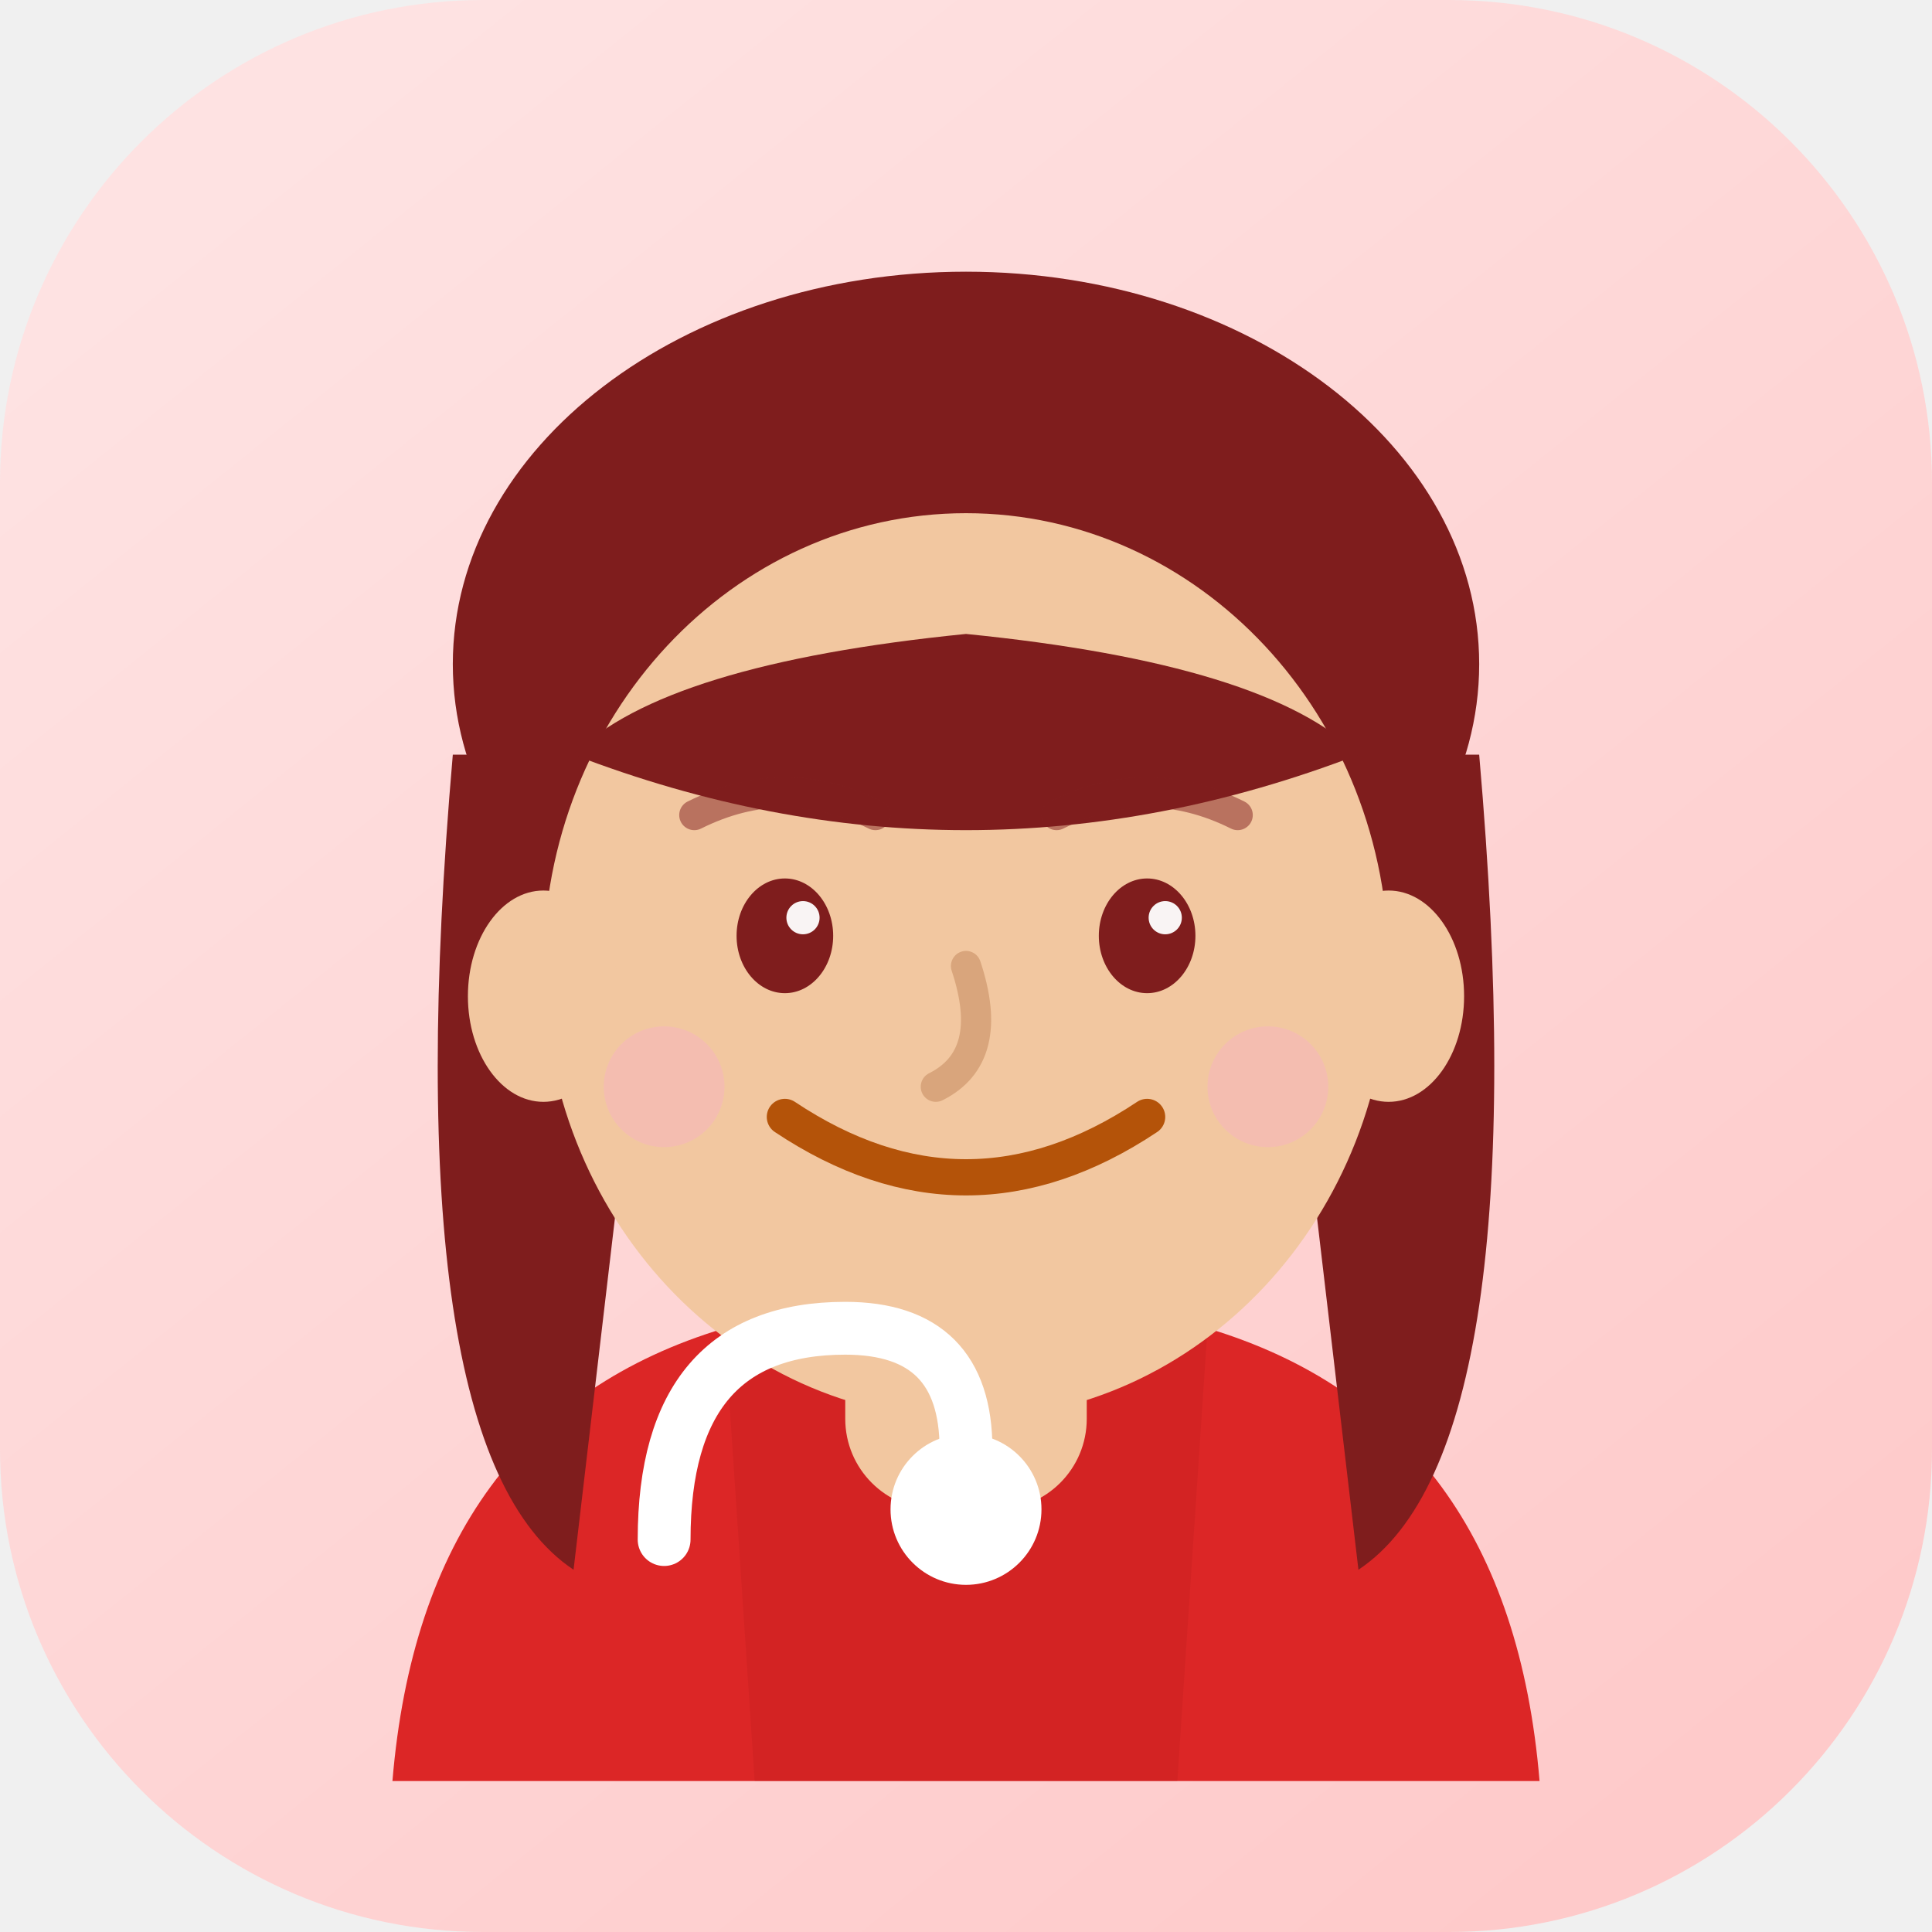
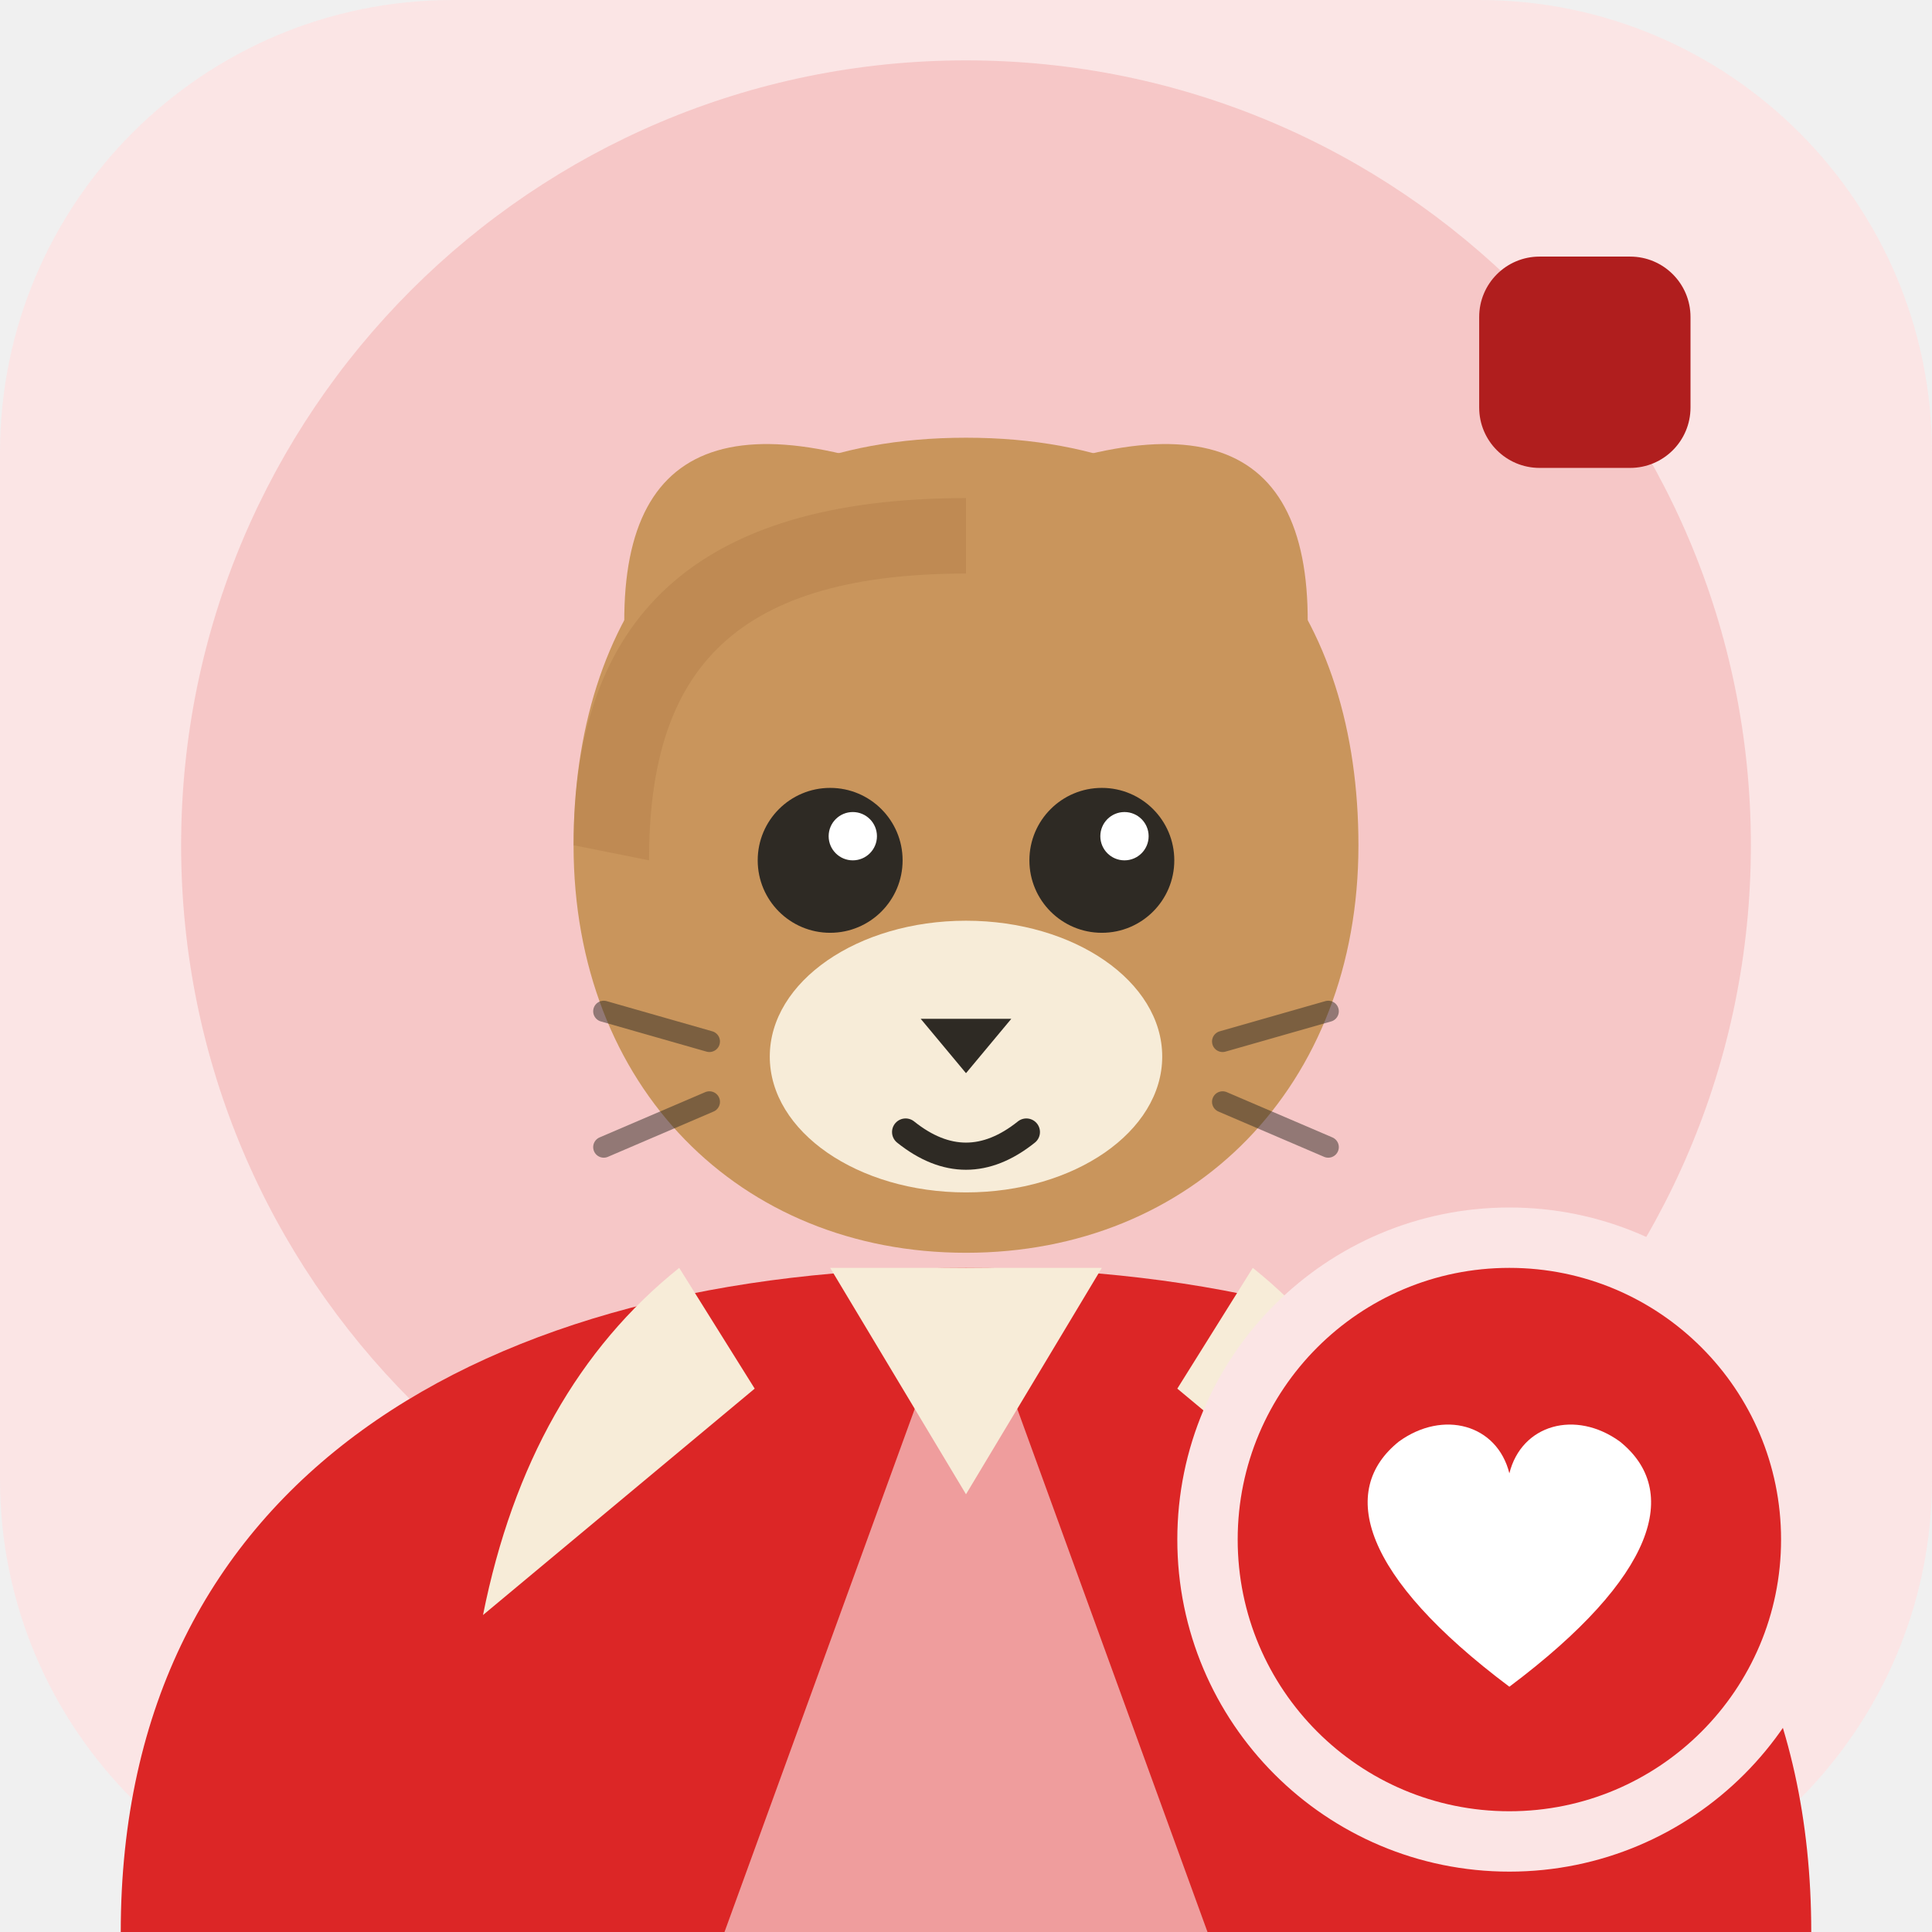
- <svg xmlns="http://www.w3.org/2000/svg" viewBox="0 0 128 128" role="img" aria-label="scene-healthcare">
-   <defs>
-     <linearGradient id="bg-scene-healthcare" x1="20" y1="8" x2="110" y2="120" gradientUnits="userSpaceOnUse">
-       <stop stop-color="#FEE2E2" />
-       <stop offset="1" stop-color="#FECACA" />
-     </linearGradient>
-   </defs>
-   <rect width="128" height="128" rx="32" fill="url(#bg-scene-healthcare)" />
-   <path d="M26 118 Q28 94 48 88 Q64 84 80 88 Q100 94 102 118 Z" fill="#DC2626" />
-   <path d="M48 88 Q64 96 80 88 L78 118 H50 Z" fill="#B91C1C" opacity="0.28" />
-   <ellipse cx="64" cy="44" rx="34" ry="26" fill="#7F1D1D" />
-   <path d="M30 50 Q26 96 38 104 L42 70 Q64 78 86 70 L90 104 Q102 96 98 50 Z" fill="#7F1D1D" />
-   <rect x="56" y="86" width="16" height="14" rx="6" fill="#F2C7A0" />
-   <ellipse cx="64" cy="64" rx="28" ry="30" fill="#F2C7A0" />
-   <ellipse cx="36" cy="66" rx="5" ry="7" fill="#F2C7A0" />
-   <ellipse cx="92" cy="66" rx="5" ry="7" fill="#F2C7A0" />
-   <path d="M38 50 Q64 60 90 50 Q84 44 64 42 Q44 44 38 50Z" fill="#7F1D1D" />
-   <ellipse cx="52" cy="62" rx="3.2" ry="3.8" fill="#7F1D1D" />
-   <ellipse cx="76" cy="62" rx="3.2" ry="3.8" fill="#7F1D1D" />
-   <circle cx="53.2" cy="60.8" r="1.1" fill="#fff" opacity="0.95" />
-   <circle cx="77.2" cy="60.8" r="1.1" fill="#fff" opacity="0.95" />
-   <path d="M46 54 Q52 51 58 54" fill="none" stroke="#7F1D1D" stroke-width="2" stroke-linecap="round" opacity="0.5" />
-   <path d="M70 54 Q76 51 82 54" fill="none" stroke="#7F1D1D" stroke-width="2" stroke-linecap="round" opacity="0.5" />
-   <path d="M64 64 Q66 70 62 72" fill="none" stroke="#C08457" stroke-width="2" stroke-linecap="round" opacity="0.5" />
-   <path d="M52 74 Q64 82 76 74" fill="none" stroke="#B45309" stroke-width="2.4" stroke-linecap="round" />
-   <circle cx="44" cy="72" r="4" fill="#F9A8D4" opacity="0.32" />
-   <circle cx="84" cy="72" r="4" fill="#F9A8D4" opacity="0.32" />
-   <path d="M44 102 Q44 88 56 88 Q64 88 64 96" fill="none" stroke="#fff" stroke-width="3.5" stroke-linecap="round" />
-   <circle cx="64" cy="100" r="5" fill="#fff" />
+ <svg xmlns="http://www.w3.org/2000/svg" viewBox="0 0 128 128" width="128" height="128">
+   <rect width="128" height="128" rx="30" fill="#FBE5E5" />
+   <circle cx="64" cy="56" r="52" fill="#F6C7C7" />
+   <path d="M8 128 c0 -30 24 -44 56 -44 s56 14 56 44 Z" fill="#dc2626" />
+   <path d="M64 84 l-16 44 h32 Z" fill="#EF9D9D" />
+   <path d="M64 84 l-9 0 l9 15 l9 -15 Z" fill="#F7ECD8" />
+   <path d="M45 84 q-10 8 -13 23 l18 -15 Z" fill="#F7ECD8" />
+   <path d="M83 84 q10 8 13 23 l-18 -15 Z" fill="#F7ECD8" />
+   <path d="M42 48 Q38 24 59 31 Q52 42 51 52 Z" fill="#C9955C" />
+   <path d="M86 48 Q90 24 69 31 Q76 42 77 52 Z" fill="#C9955C" />
+   <path d="M47 45 Q44 31 56 34 Q51 42 51 48 Z" fill="#F7ECD8" />
+   <path d="M81 45 Q84 31 72 34 Q77 42 77 48 Z" fill="#F7ECD8" />
+   <path d="M64 29 c-18 0 -26 12 -26 27 0 16 11 27 26 27 s26 -11 26 -27 c0 -15 -8 -27 -26 -27 Z" fill="#C9955C" />
+   <path d="M38 56 c0 -15 8 -23 26 -23 v5 c-16 0 -21 7 -21 19 Z" fill="#AE7B46" opacity=".4" />
+   <ellipse cx="64" cy="70" rx="13" ry="9" fill="#F7ECD8" />
+   <path d="M47 69 l-7 -2 M47 73 l-7 3 M81 69 l7 -2 M81 73 l7 3" stroke="#2E2A24" stroke-width="1.4" stroke-linecap="round" opacity=".5" />
+   <circle cx="55" cy="57" r="4.8" fill="#2E2A24" />
+   <circle cx="73" cy="57" r="4.8" fill="#2E2A24" />
+   <circle cx="56.5" cy="55.4" r="1.6" fill="#FFFFFF" />
+   <circle cx="74.5" cy="55.4" r="1.6" fill="#FFFFFF" />
+   <path d="M61 67.5 h6 l-3 3.6 Z" fill="#2E2A24" />
+   <path d="M60 75 q4 3.2 8 0" stroke="#2E2A24" stroke-width="1.8" fill="none" stroke-linecap="round" />
+   <circle cx="100" cy="102" r="20" fill="#dc2626" />
+   <circle cx="100" cy="102" r="20" fill="none" stroke="#FBE5E5" stroke-width="4" />
+   <g transform="translate(87,89) scale(0.8125)">
+     <path d="M16 28 C4 19 2 12 7 8 c3.6 -2.6 8 -1.4 9 2.6 1 -4 5.4 -5.2 9 -2.6 5 4 3 11 -9 20 Z" fill="#FFFFFF" />
+   </g>
+   <rect x="98" y="17" width="14" height="14" rx="4" fill="#B01E1E" />
</svg>
